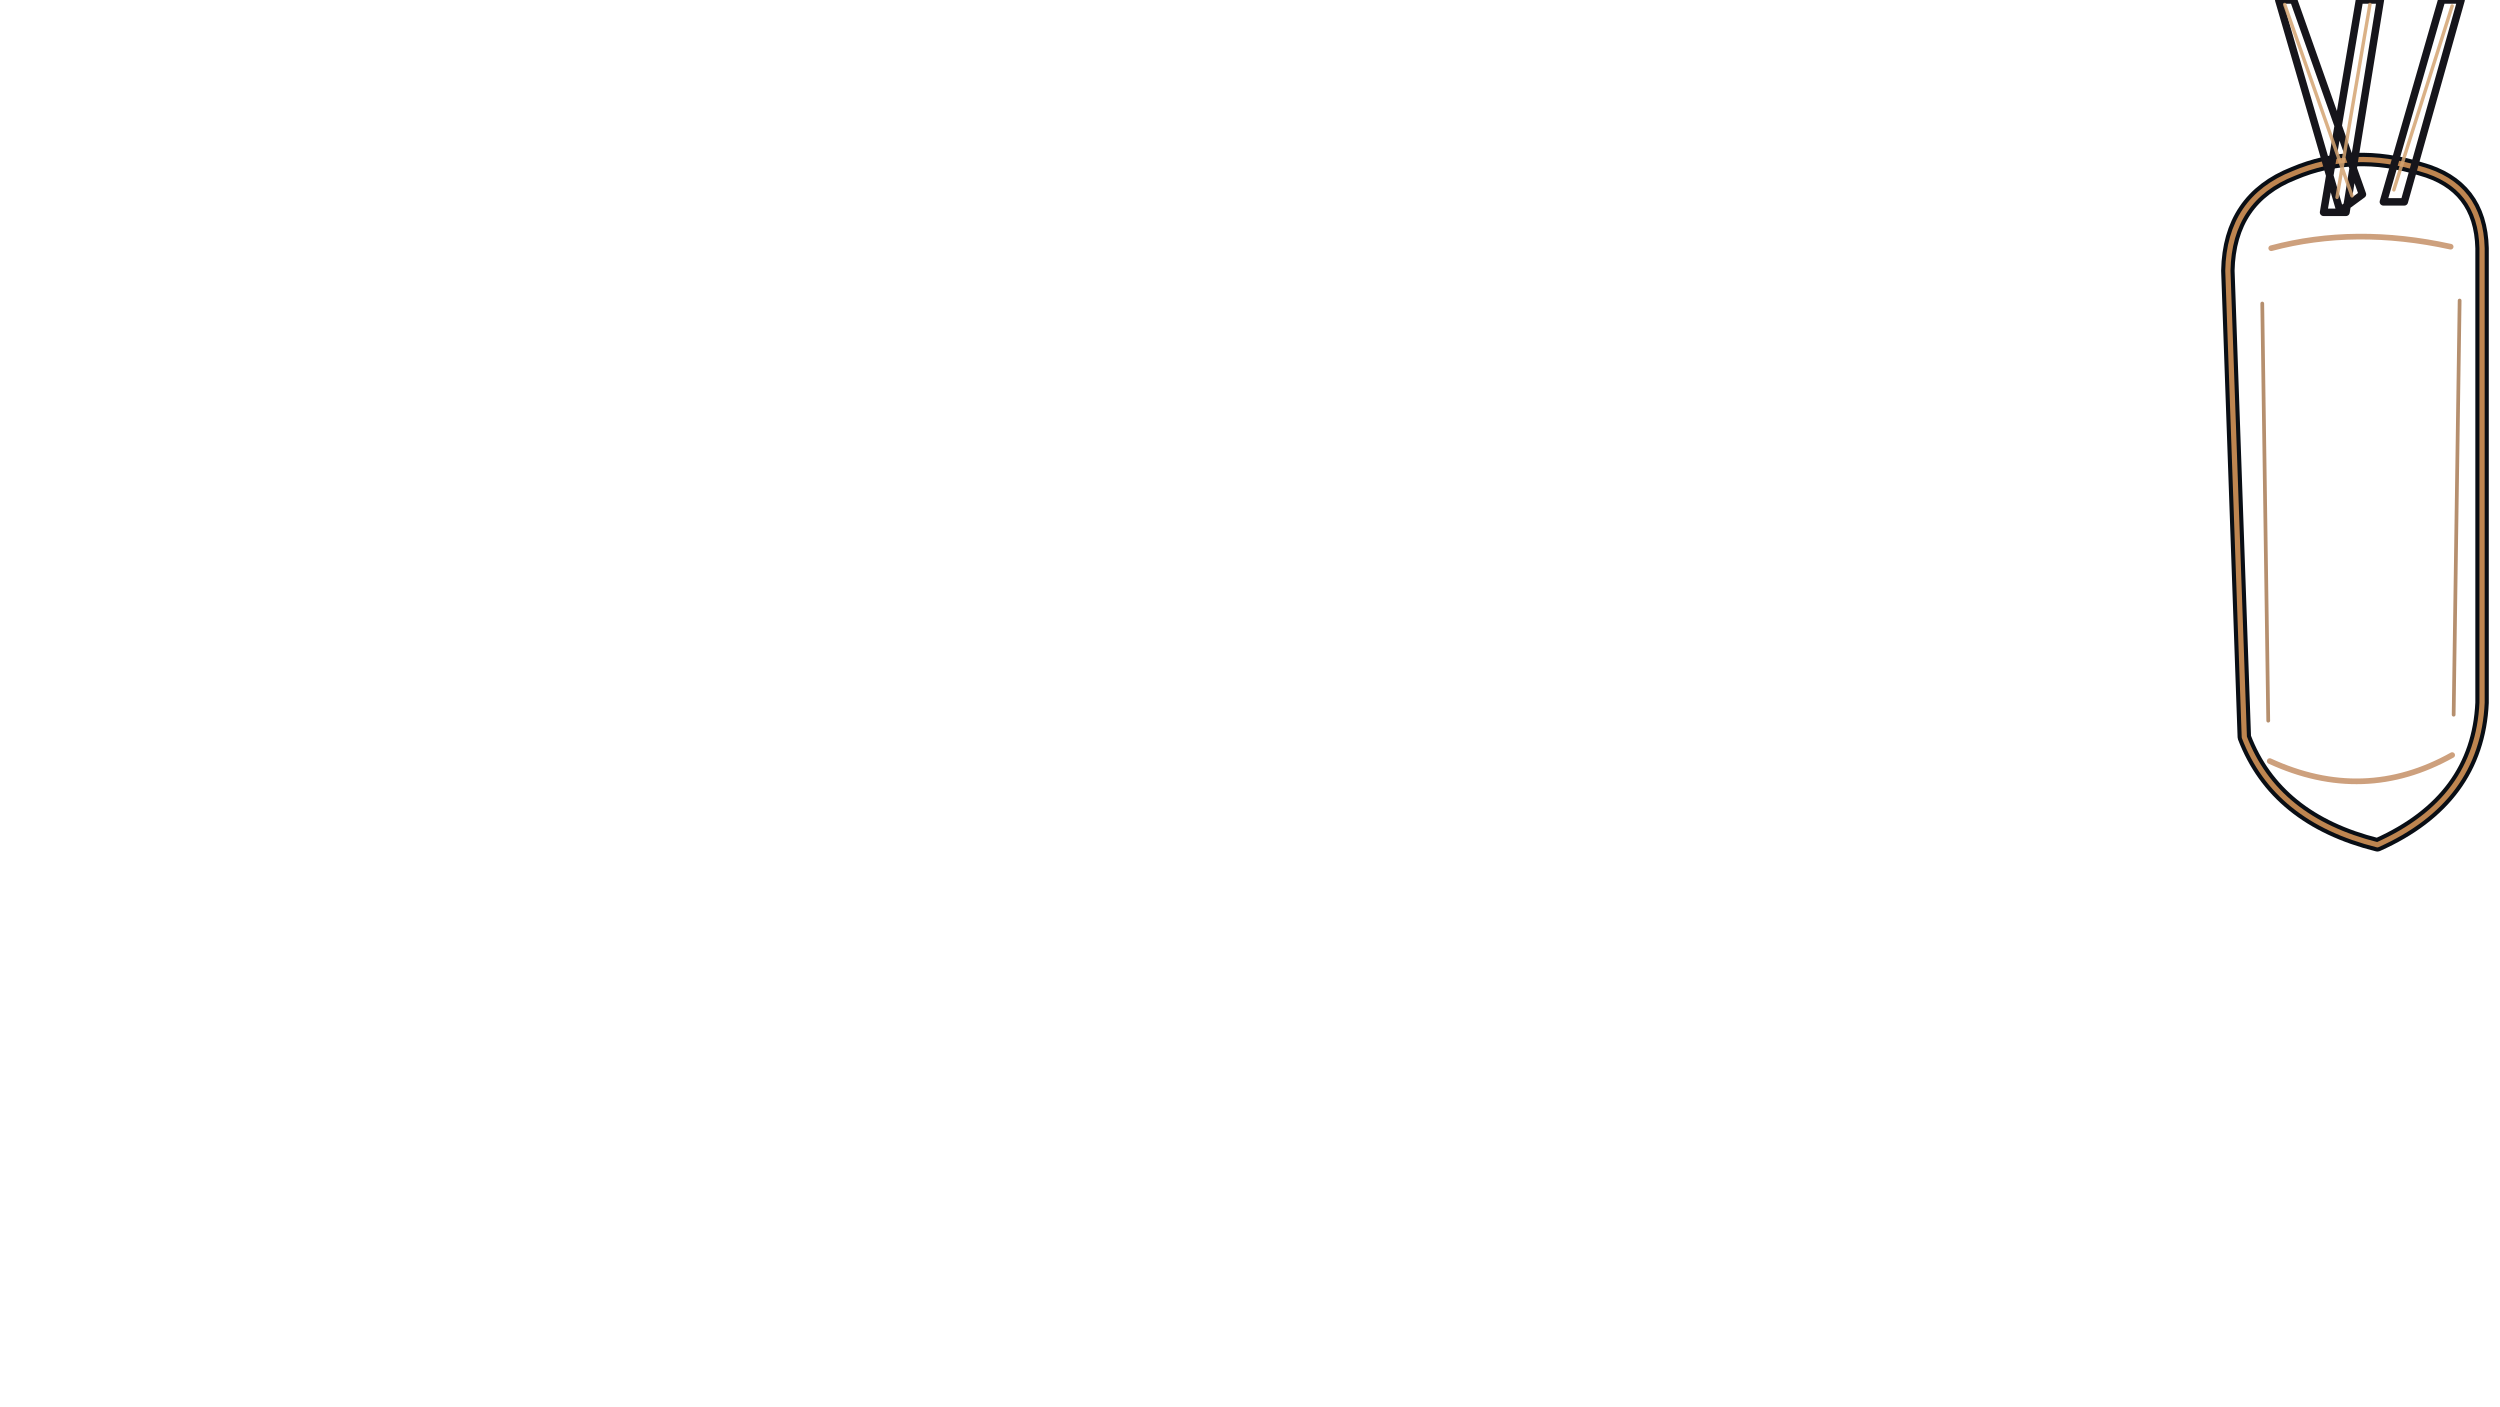
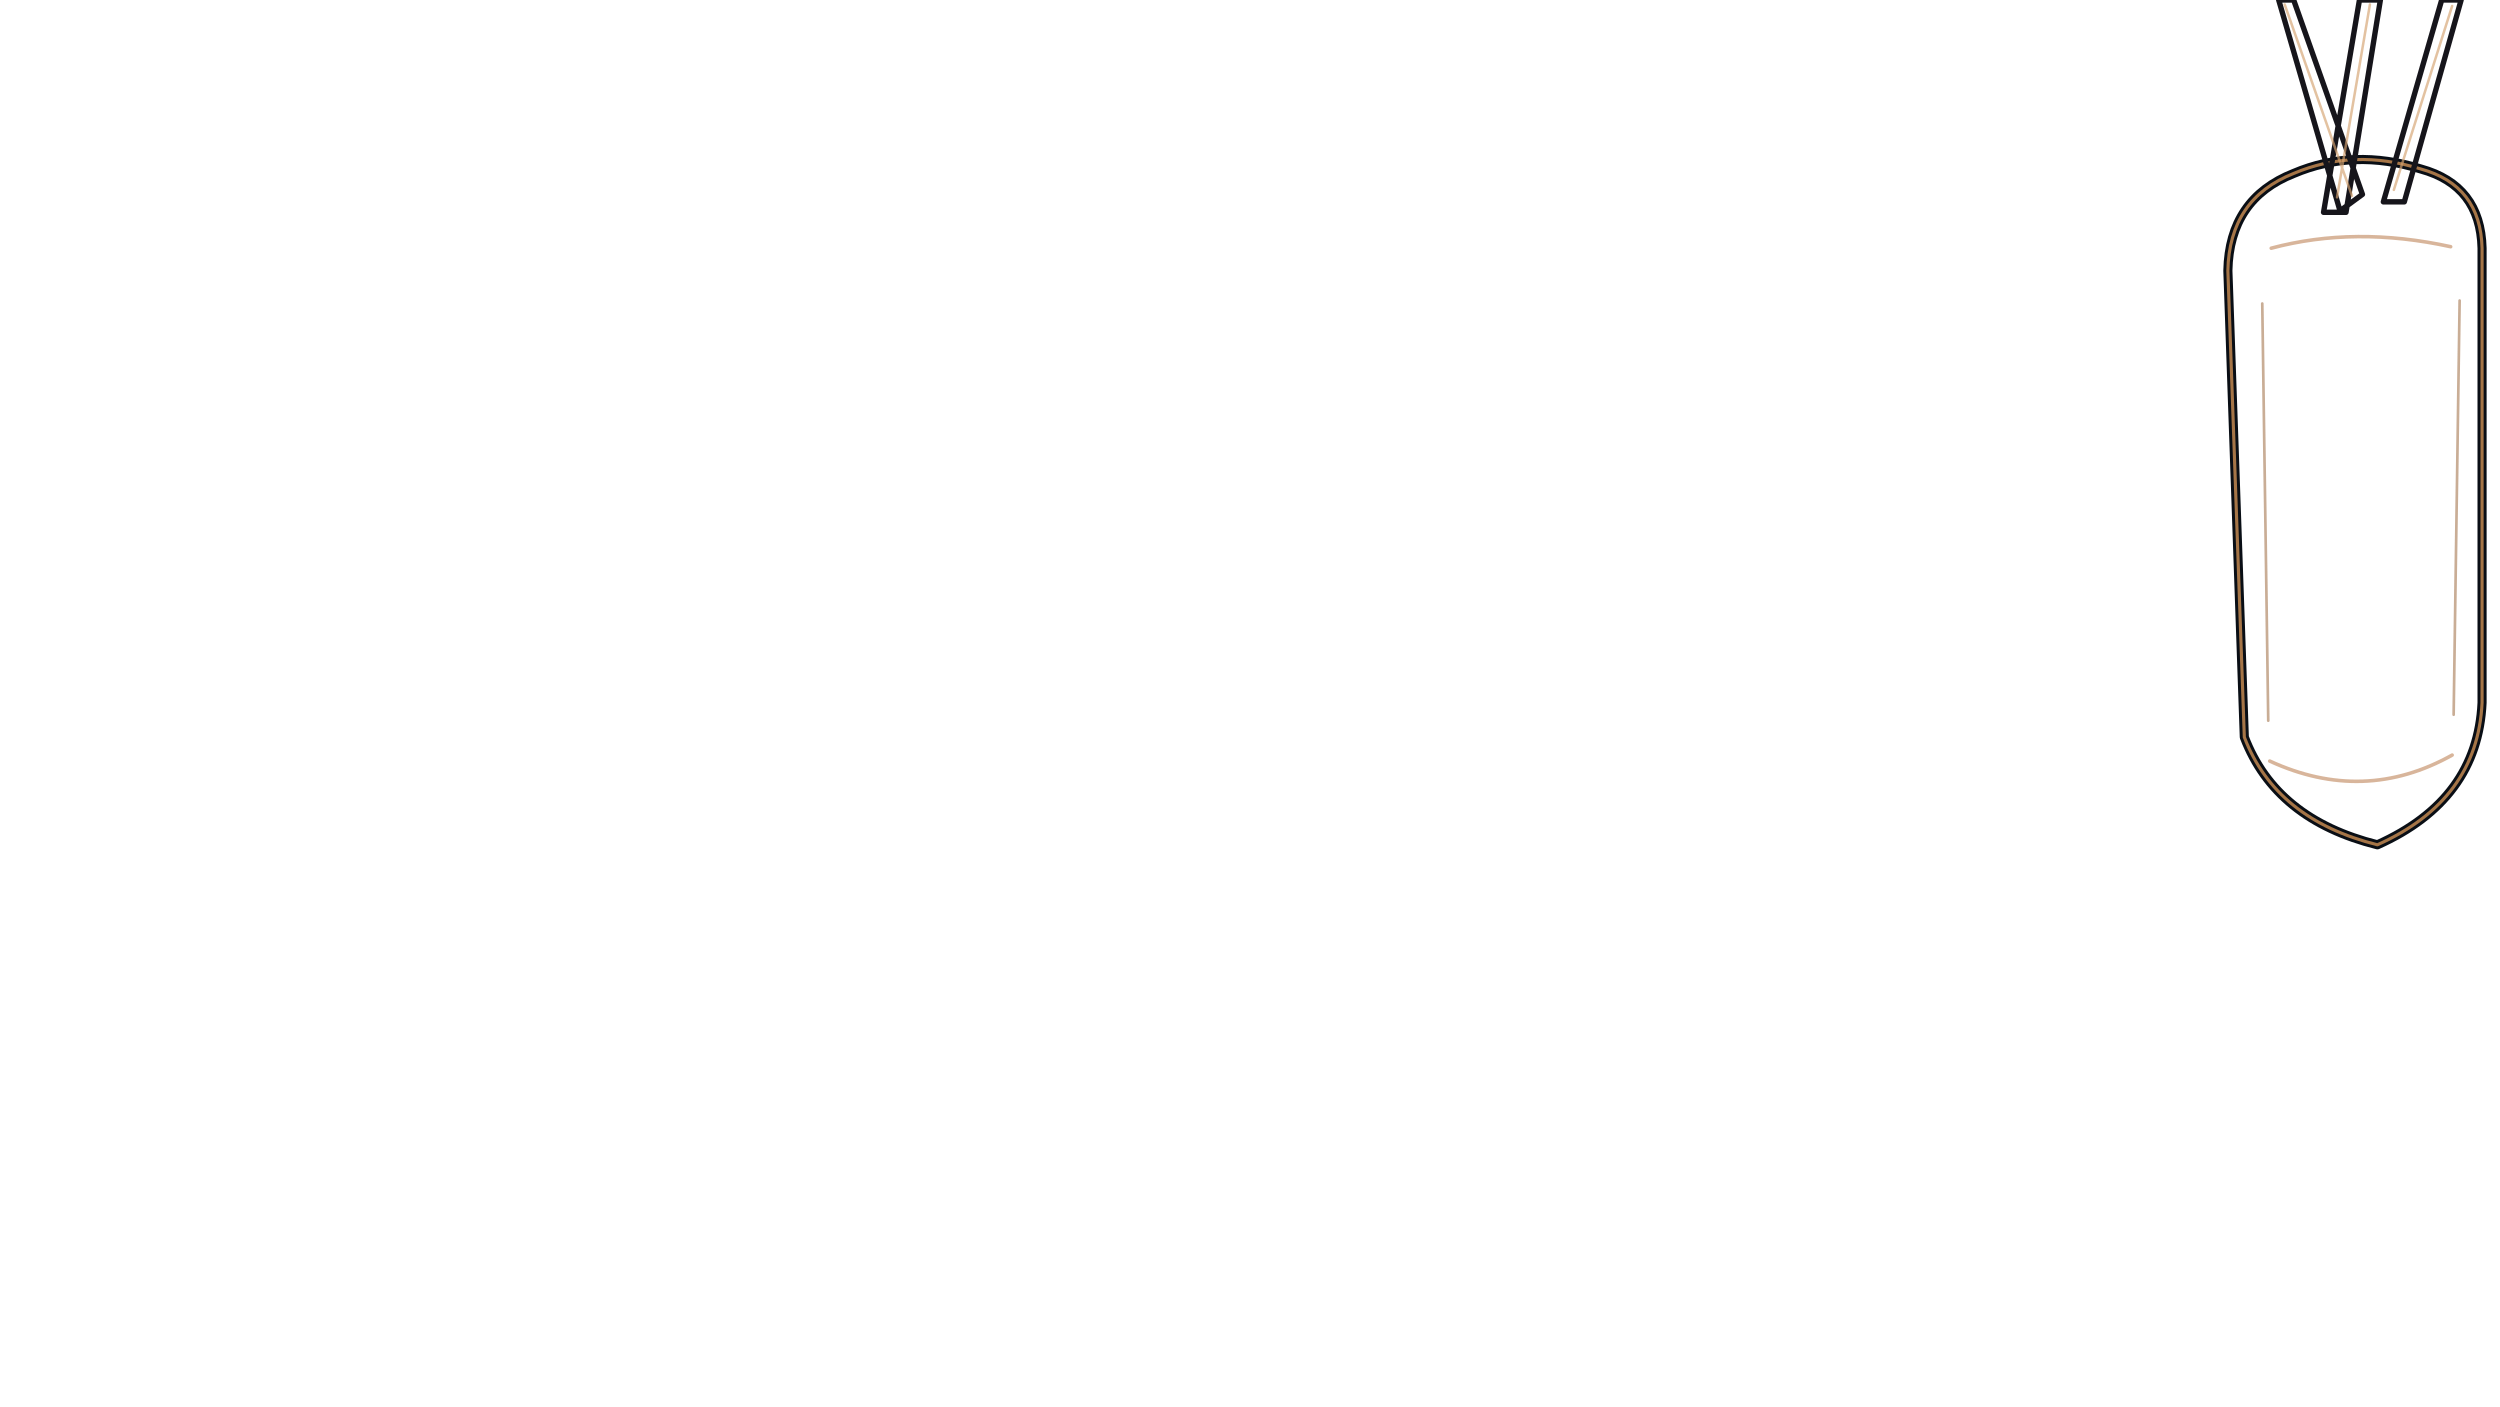
<svg xmlns="http://www.w3.org/2000/svg" width="1672" height="941" viewBox="0 0 1672 941" preserveAspectRatio="none" aria-hidden="true">
  <g fill="none" stroke-linecap="round" stroke-linejoin="round">
-     <path d="M1534 116 Q1574 99 1619 113 Q1659 124 1660 166           L1660 470 Q1657 535 1590 565           Q1522 548 1501 493 L1490 181 Q1491 133 1534 116 Z" stroke="#090e15" stroke-width="9" />
-     <path d="M1534 116 Q1574 99 1619 113 Q1659 124 1660 166           L1660 470 Q1657 535 1590 565           Q1522 548 1501 493 L1490 181 Q1491 133 1534 116 Z" stroke="#d99758" stroke-width="3.5" opacity=".87" />
-     <path d="M1519 166 Q1575 151 1639 165 M1518 509 Q1581 538 1640 505" stroke="#bc8052" stroke-width="3.8" opacity=".75" />
-     <path d="M1513 203 L1517 482 M1645 201 L1641 478" stroke="#9c693e" stroke-width="2.5" opacity=".75" />
-     <path d="M1524 0 L1534 0 L1580 130 L1565 141 Z           M1578 0 L1592 0 L1569 142 L1554 142 Z           M1633 0 L1646 0 L1608 135 L1594 135 Z" stroke="#16151b" stroke-width="5" />
-     <path d="M1528 3 L1573 131 M1585 3 L1563 132 M1640 4 L1601 127" stroke="#d4a371" stroke-width="2.3" opacity=".85" />
+     <path d="M1534 116 Q1574 99 1619 113 Q1659 124 1660 166           L1660 470 Q1657 535 1590 565           Q1522 548 1501 493 L1490 181 Q1491 133 1534 116 Z" stroke="#090e15" stroke-width="6.1" />
+     <path d="M1534 116 Q1574 99 1619 113 Q1659 124 1660 166           L1660 470 Q1657 535 1590 565           Q1522 548 1501 493 L1490 181 Q1491 133 1534 116 Z" stroke="#d99758" stroke-width="2.1" opacity=".75" />
+     <path d="M1519 166 Q1575 151 1639 165 M1518 509 Q1581 538 1640 505" stroke="#bc8052" stroke-width="2.4" opacity=".58" />
+     <path d="M1513 203 L1517 482 M1645 201 L1641 478" stroke="#9c693e" stroke-width="1.8" opacity=".55" />
+     <path d="M1524 0 L1534 0 L1580 130 L1565 141 Z           M1578 0 L1592 0 L1569 142 L1554 142 Z           M1633 0 L1646 0 L1608 135 L1594 135 Z" stroke="#16151b" stroke-width="3.6" />
+     <path d="M1528 3 L1573 131 M1585 3 L1563 132 M1640 4 L1601 127" stroke="#d4a371" stroke-width="1.7" opacity=".66" />
  </g>
</svg>
